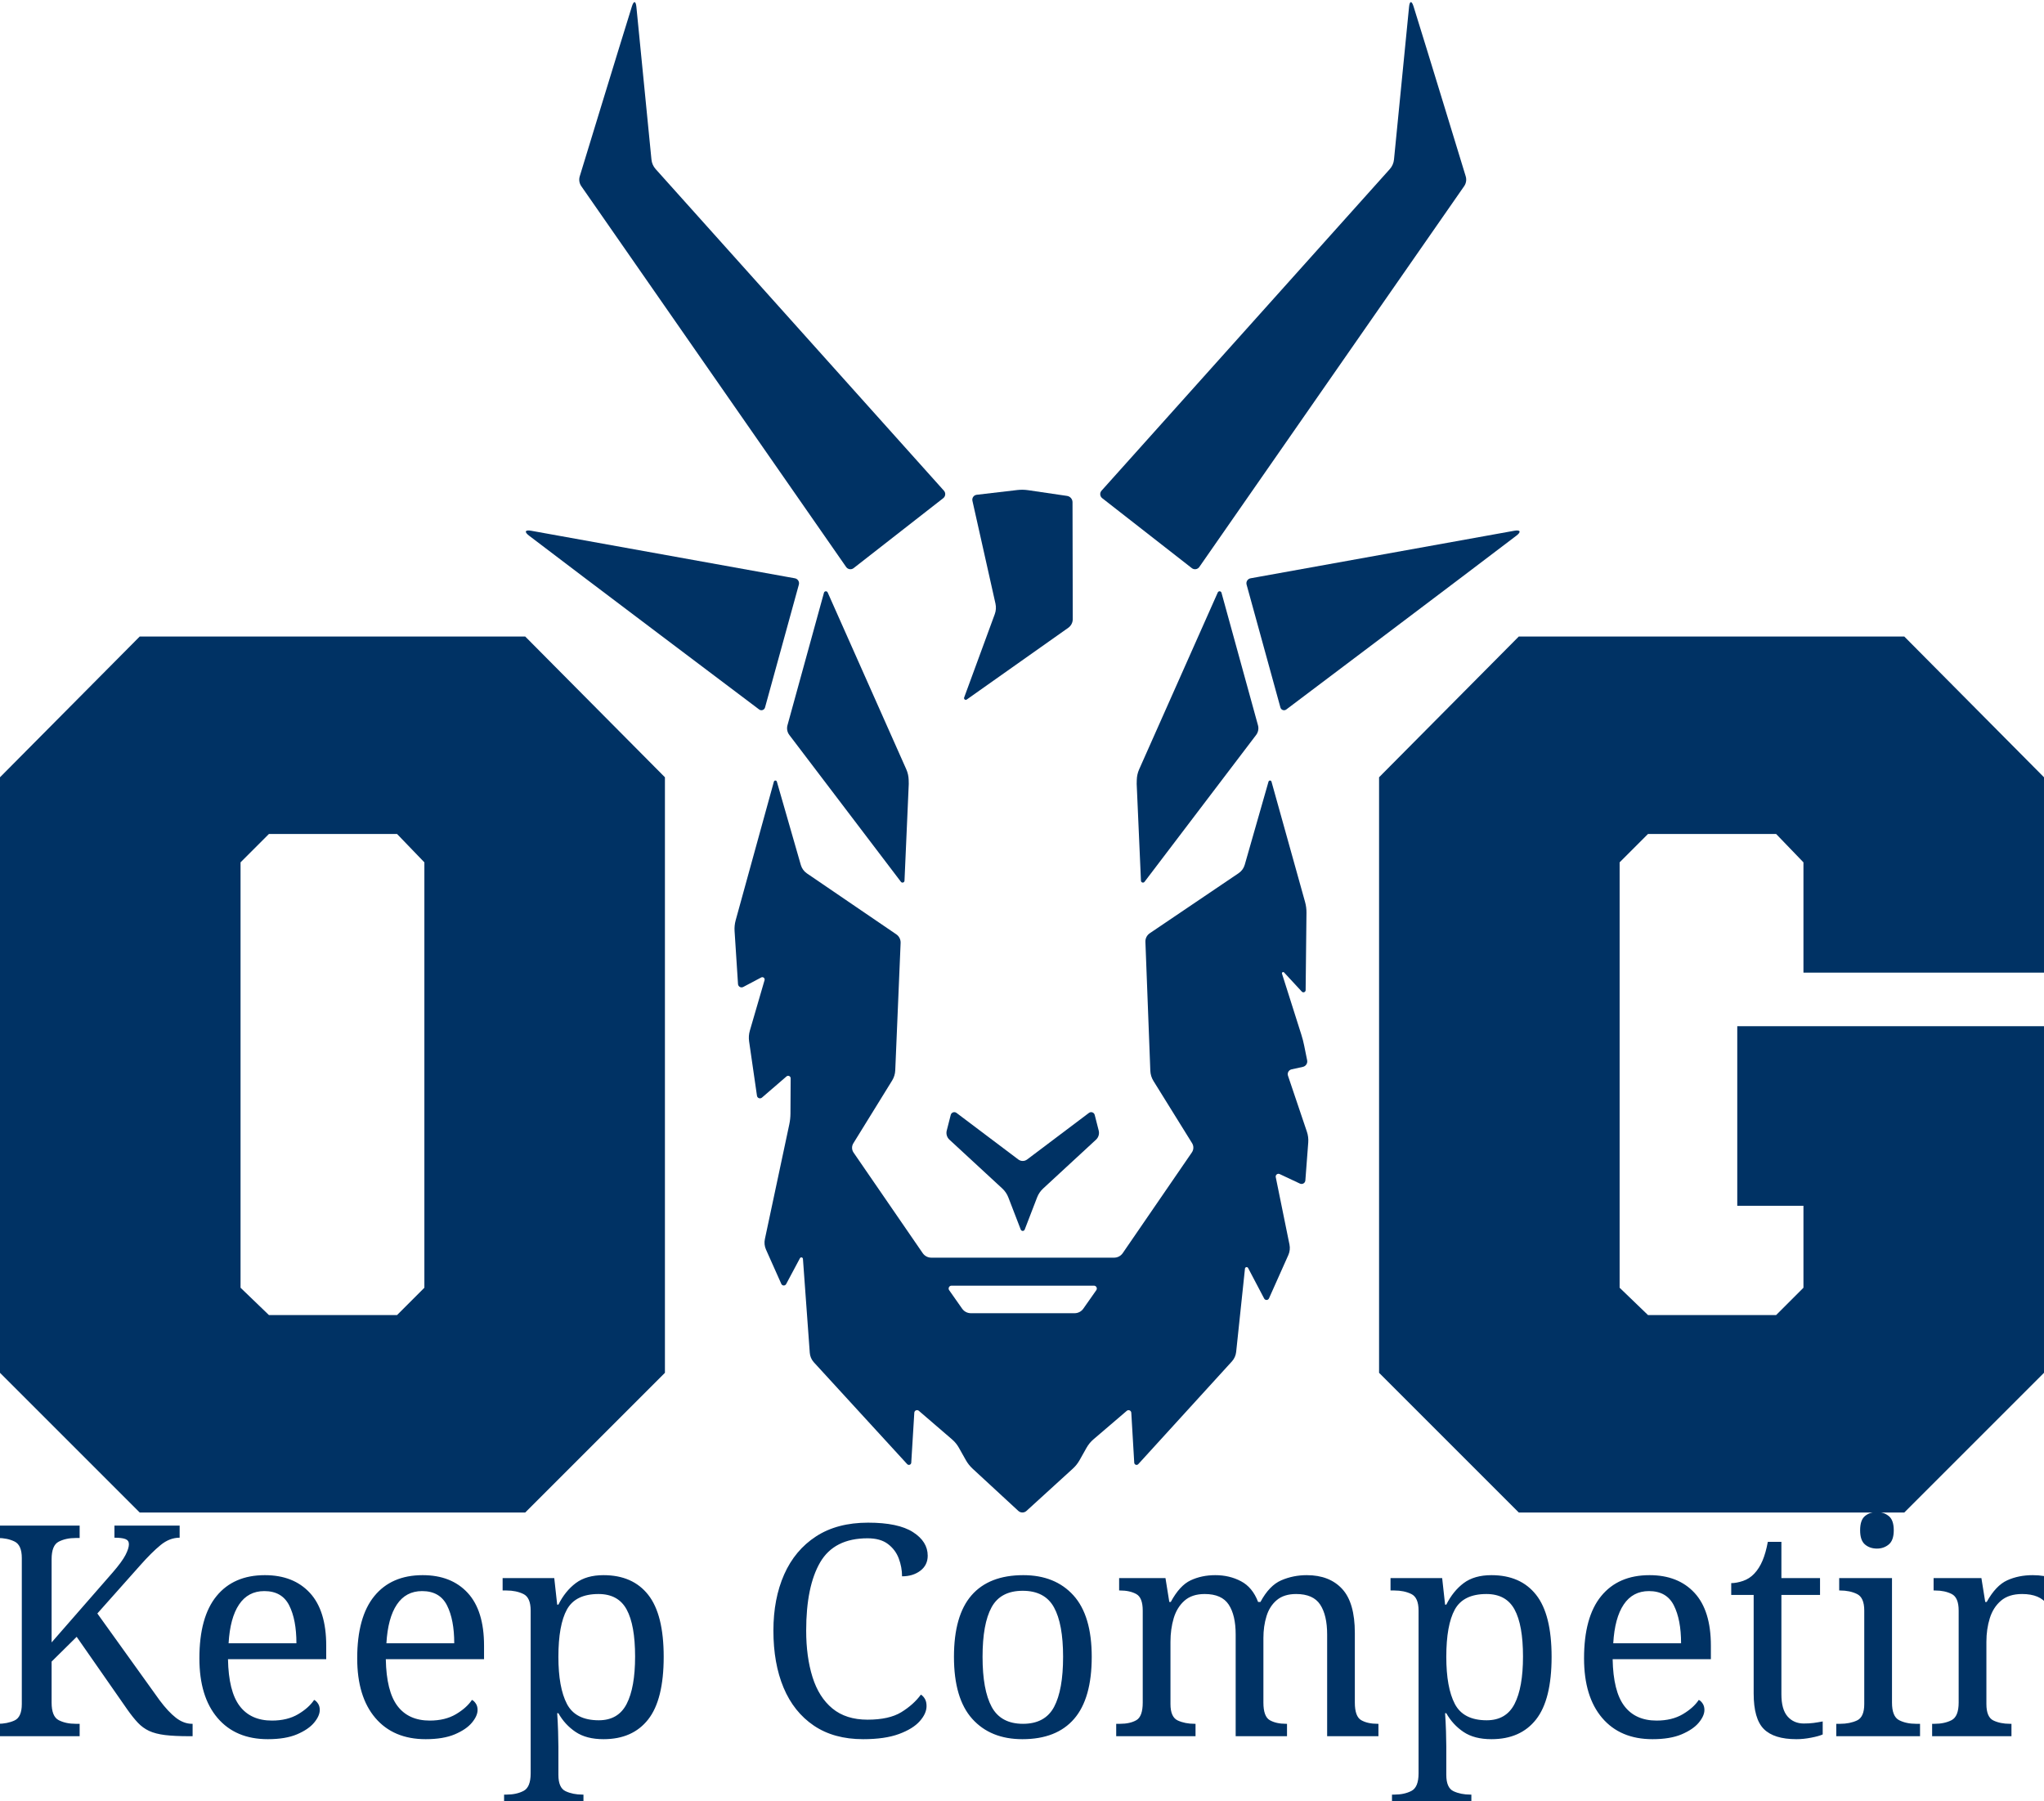
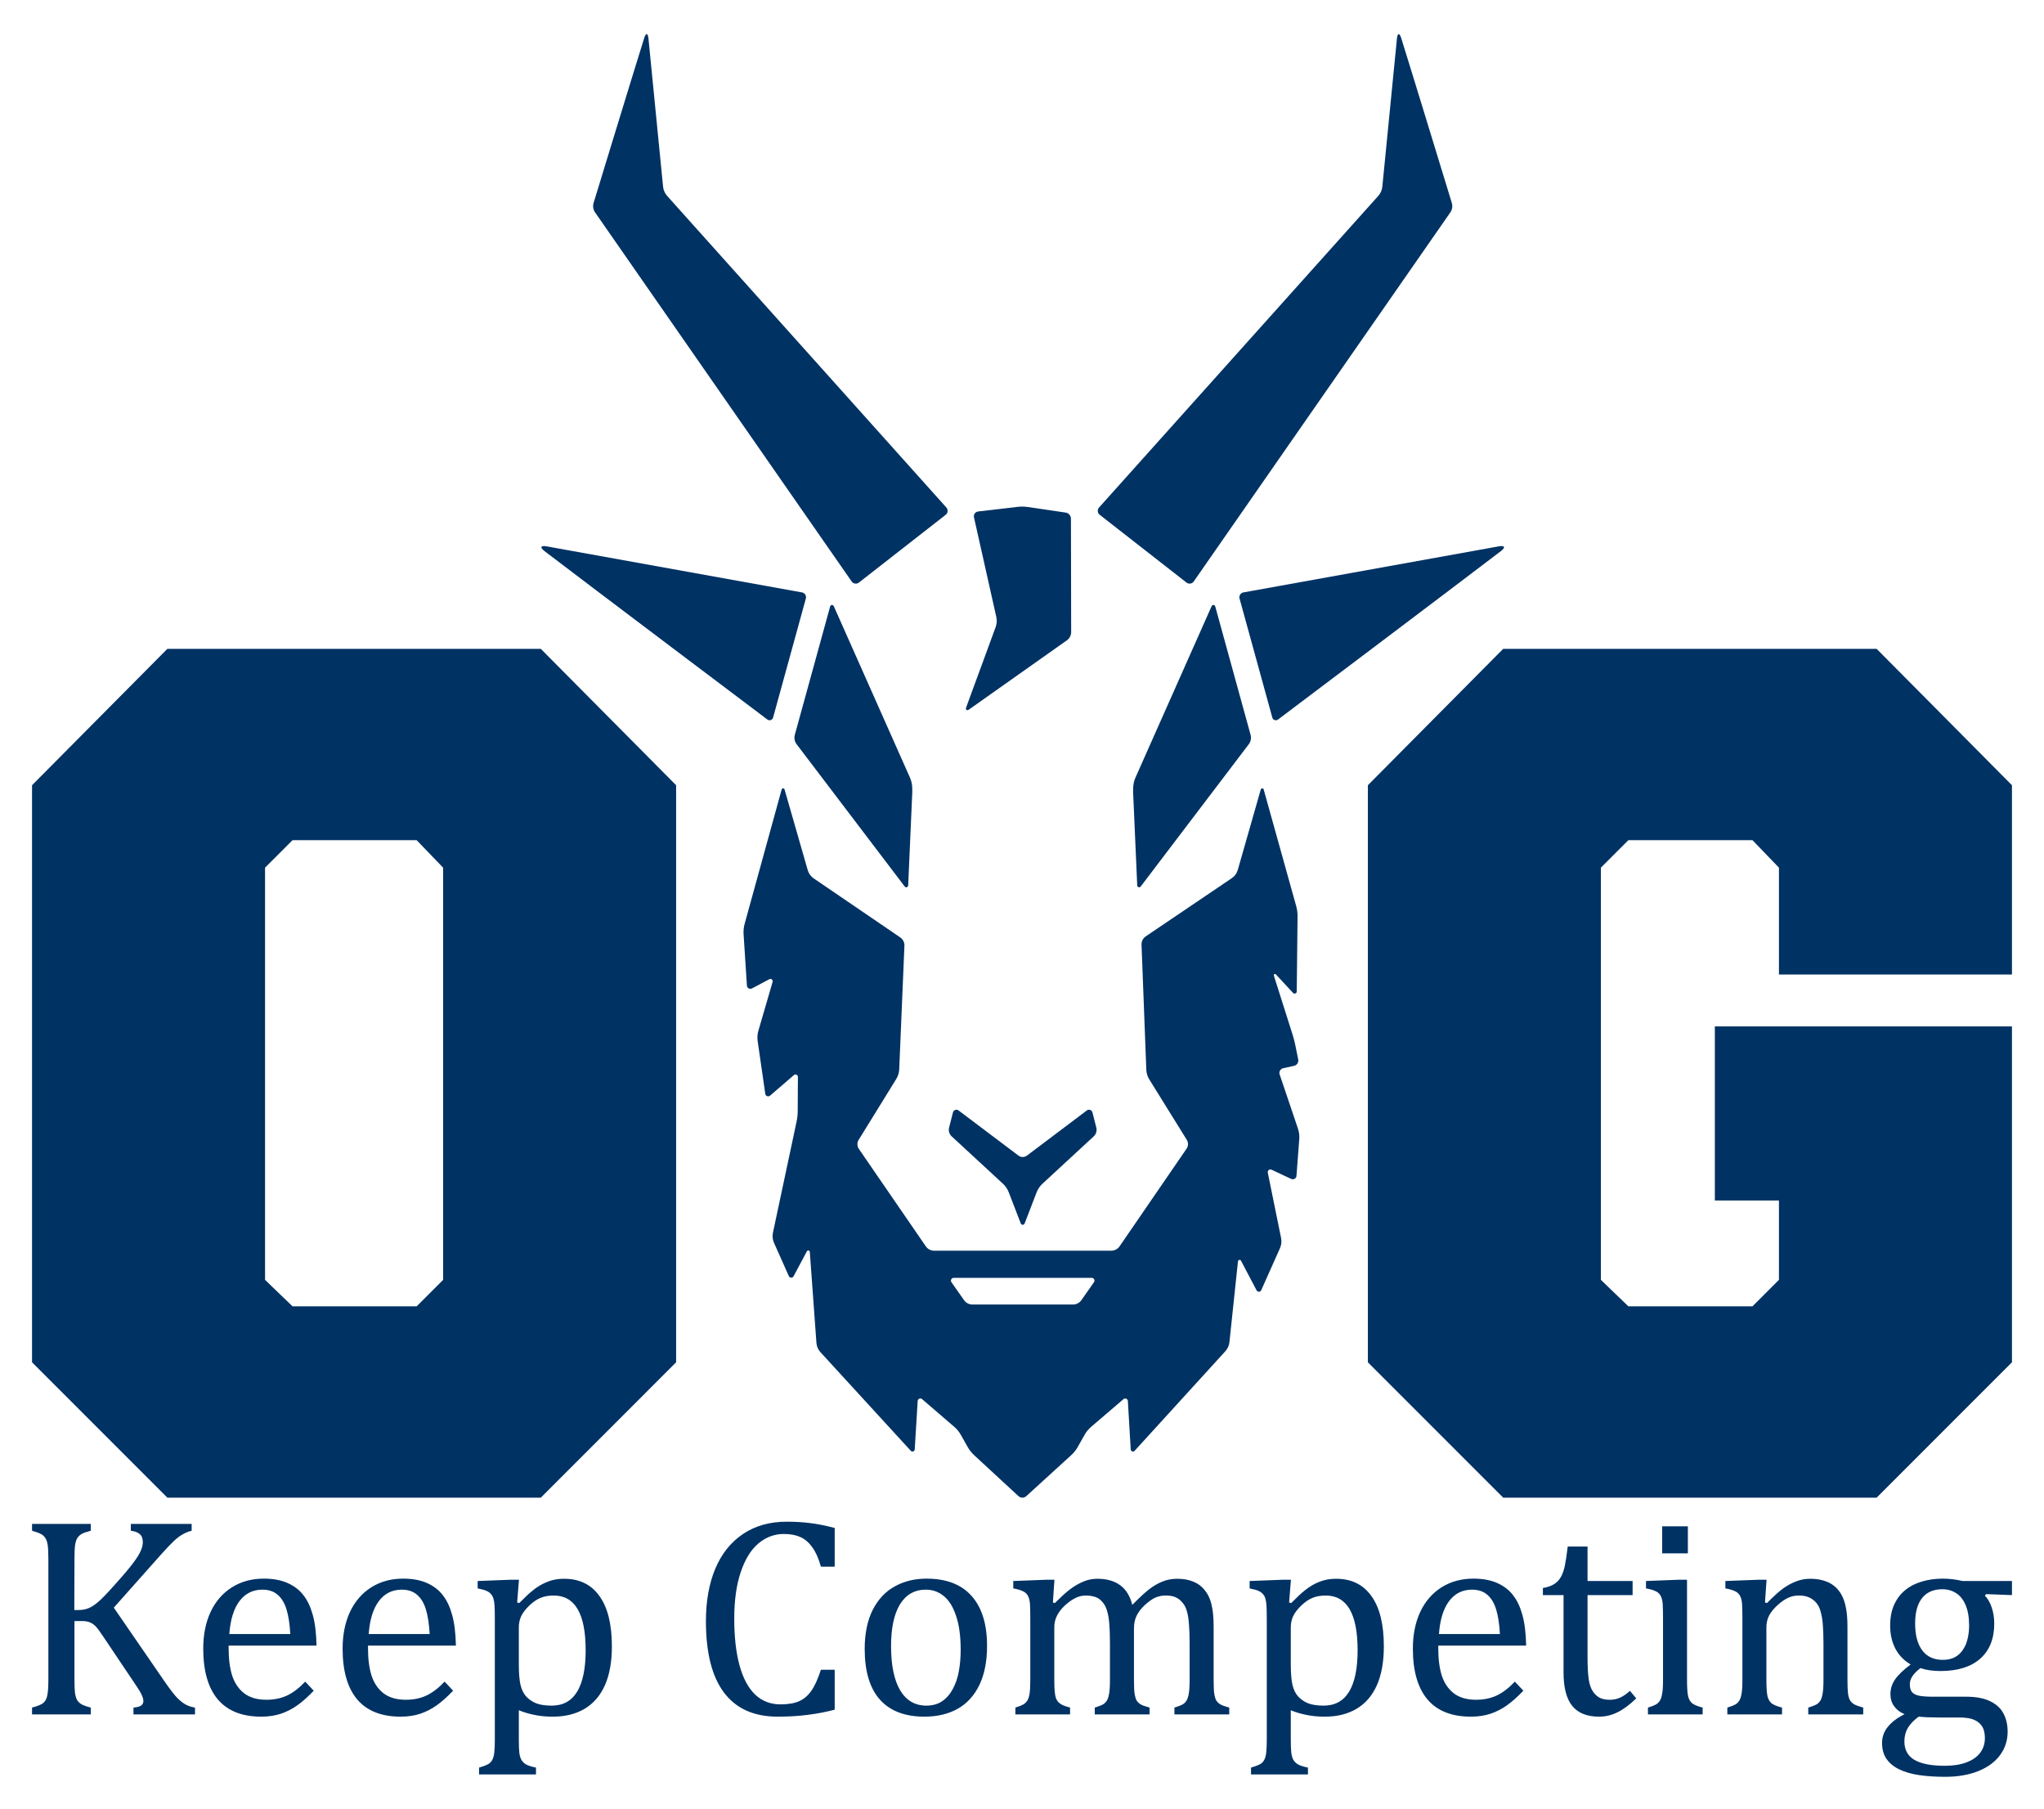
- <svg xmlns="http://www.w3.org/2000/svg" version="1.1" viewBox="0 0 741.584 653.332" width="741.584pt" height="653.332pt" id="svg11" xml:space="preserve">
+ <svg xmlns="http://www.w3.org/2000/svg" version="1.1" viewBox="-12 -12 765.584 677.332" width="765.584pt" height="677.332pt" id="svg11" xml:space="preserve">
  <defs id="defs11" />
  <g id="layer3" style="display:inline" transform="translate(170.7554,-1.673613)" />
  <g id="g64" transform="translate(170.7554,-1.673613)" style="fill:#000000;fill-opacity:1">
    <path d="m -170.755,283.703 50.688,-51.069 H 19.799 l 50.687,51.069 V 499.792 L 19.799,550.48 H -120.068 l -50.688,-50.687 z m 153.968,30.87 -9.909,-10.29 h -46.495 l -10.29,10.29 v 154.349 l 10.29,9.909 h 46.495 l 9.909,-9.909 z" id="text1" style="font-size:381.109px;font-family:Freshman;-inkscape-font-specification:'Freshman, Normal';letter-spacing:0px;word-spacing:0px;text-orientation:upright;fill:#003264;stroke-width:0.75" aria-label="O" />
    <path d="m 570.828,374.026 v 125.766 l -50.688,50.687 H 380.273 L 329.586,499.792 V 283.703 l 50.687,-51.069 h 139.867 l 50.688,51.069 v 70.886 h -87.274 v -40.016 l -9.909,-10.29 h -46.495 l -10.29,10.29 v 154.349 l 10.29,9.909 h 46.495 l 9.909,-9.909 v -29.727 h -24.01 v -65.17 z" id="text2" style="font-size:381.109px;font-family:Freshman;-inkscape-font-specification:'Freshman, Normal';letter-spacing:0px;word-spacing:0px;text-orientation:upright;fill:#003264;stroke-width:0.75" aria-label="G" />
-     <text xml:space="preserve" style="font-style:normal;font-variant:normal;font-weight:normal;font-stretch:normal;font-size:107.023px;font-family:'Mutant Academy BB';-inkscape-font-specification:'Mutant Academy BB, Normal';font-variant-ligatures:normal;font-variant-caps:normal;font-variant-numeric:normal;font-variant-east-asian:normal;text-align:start;letter-spacing:0px;word-spacing:0px;writing-mode:lr-tb;direction:ltr;text-orientation:upright;text-anchor:start;fill:#003264;fill-opacity:1;stroke-width:0.75" x="-177.079" y="631.647" id="text10-5-0">
-       <tspan id="tspan10-4-3" style="font-style:normal;font-variant:normal;font-weight:normal;font-stretch:normal;font-size:107.023px;font-family:Cambria;-inkscape-font-specification:'Cambria, Normal';font-variant-ligatures:normal;font-variant-caps:normal;font-variant-numeric:normal;font-variant-east-asian:normal;letter-spacing:0px;writing-mode:lr-tb;fill:#003264;fill-opacity:1;stroke-width:0.75" x="-177.079" y="631.647">Keep Competing</tspan>
-     </text>
+     <path style="font-size:107.023px;font-family:Cambria;-inkscape-font-specification:'Cambria, Normal';letter-spacing:0px;word-spacing:0px;text-orientation:upright;fill:#003264;stroke-width:0.75" d="m -154.921,592.558 h 1.568 q 1.986,0 3.606,-0.627 1.672,-0.627 3.71,-2.352 2.038,-1.724 6.219,-6.428 5.017,-5.592 6.846,-8.1 2.299,-2.979 3.083,-5.017 0.627,-1.515 0.627,-2.926 0,-2.09 -1.202,-3.031 -1.202,-0.993 -3.292,-1.202 v -2.561 h 22.784 v 2.561 q -1.672,0.366 -3.292,1.306 -1.62,0.888 -3.344,2.508 -1.672,1.568 -4.964,5.226 l -17.558,19.753 19.022,27.644 q 3.031,4.39 4.755,6.166 1.724,1.724 3.292,2.561 1.568,0.784 3.344,1.045 v 2.561 h -23.045 v -2.561 q 1.934,-0.157 2.822,-0.732 0.888,-0.575 0.888,-1.724 0,-0.941 -0.627,-2.247 -0.575,-1.359 -1.881,-3.24 l -12.176,-18.133 q -2.143,-3.24 -3.135,-4.285 -0.993,-1.045 -2.143,-1.515 -1.15,-0.523 -3.083,-0.523 h -2.77 v 21.896 q 0,3.501 0.209,5.121 0.261,1.62 0.784,2.561 0.575,0.941 1.62,1.568 1.097,0.627 3.501,1.254 v 2.561 h -22 v -2.561 q 3.24,-0.836 4.337,-1.829 1.097,-1.045 1.411,-2.926 0.366,-1.881 0.366,-5.748 v -45.203 q 0,-3.606 -0.261,-5.226 -0.261,-1.672 -0.888,-2.561 -0.575,-0.941 -1.568,-1.463 -0.993,-0.575 -3.397,-1.254 v -2.561 h 22 v 2.561 q -2.299,0.575 -3.344,1.15 -0.993,0.575 -1.62,1.463 -0.575,0.836 -0.888,2.561 -0.261,1.724 -0.261,5.33 z m 89.674,30.205 q -3.344,3.501 -6.166,5.487 -2.77,1.986 -6.114,3.135 -3.344,1.097 -7.368,1.097 -10.765,0 -16.252,-6.428 -5.487,-6.48 -5.487,-19.074 0,-7.786 2.77,-13.744 2.822,-5.957 7.995,-9.197 5.173,-3.24 11.915,-3.24 5.278,0 8.988,1.672 3.71,1.672 5.905,4.599 2.247,2.874 3.449,7.316 1.254,4.39 1.411,11.497 h -32.922 v 0.941 q 0,6.166 1.359,10.399 1.411,4.181 4.546,6.584 3.188,2.352 8.257,2.352 4.285,0 7.682,-1.568 3.449,-1.62 6.846,-5.226 z m -8.779,-21.216 q -0.314,-5.644 -1.411,-9.197 -1.097,-3.606 -3.292,-5.487 -2.195,-1.934 -5.748,-1.934 -5.383,0 -8.622,4.337 -3.188,4.285 -3.763,12.28 z m 60.984,21.216 q -3.344,3.501 -6.166,5.487 -2.77,1.986 -6.114,3.135 -3.344,1.097 -7.368,1.097 -10.765,0 -16.252,-6.428 -5.487,-6.48 -5.487,-19.074 0,-7.786 2.77,-13.744 2.822,-5.957 7.995,-9.197 5.173,-3.24 11.915,-3.24 5.278,0 8.988,1.672 3.71,1.672 5.905,4.599 2.247,2.874 3.449,7.316 1.254,4.39 1.411,11.497 h -32.922 v 0.941 q 0,6.166 1.359,10.399 1.411,4.181 4.546,6.584 3.188,2.352 8.257,2.352 4.285,0 7.682,-1.568 3.449,-1.62 6.846,-5.226 z m -8.779,-21.216 q -0.314,-5.644 -1.411,-9.197 -1.097,-3.606 -3.292,-5.487 -2.195,-1.934 -5.748,-1.934 -5.383,0 -8.622,4.337 -3.188,4.285 -3.763,12.28 z m 33.392,28.532 v 11.026 q 0,3.397 0.209,5.069 0.261,1.672 0.836,2.613 0.627,0.993 1.724,1.62 1.15,0.627 3.658,1.15 v 2.561 H -3.323 v -2.561 q 1.881,-0.523 3.031,-1.097 1.202,-0.523 1.829,-1.62 0.627,-1.045 0.836,-2.874 0.209,-1.829 0.209,-4.86 v -44.837 q 0,-3.763 -0.105,-5.33 -0.105,-1.62 -0.418,-2.665 -0.314,-1.045 -0.941,-1.724 -0.575,-0.679 -1.62,-1.15 -0.993,-0.47 -3.344,-0.941 v -2.77 l 12.28,-0.47 h 3.188 l -0.679,8.518 0.784,0.209 q 3.24,-3.292 5.121,-4.755 1.881,-1.515 3.867,-2.508 2.038,-0.993 3.867,-1.411 1.881,-0.418 3.972,-0.418 8.622,0 13.221,6.48 4.651,6.428 4.651,18.865 0,8.622 -2.613,14.528 -2.613,5.853 -7.63,8.831 -4.964,2.926 -11.862,2.926 -3.867,0 -7.002,-0.679 -3.135,-0.627 -5.748,-1.724 z m 0,-17.245 q 0,5.017 0.627,7.734 0.627,2.717 2.195,4.442 1.62,1.672 3.763,2.508 2.195,0.836 5.748,0.836 6.323,0 9.511,-5.226 3.188,-5.278 3.188,-15.52 0,-20.485 -11.967,-20.485 -2.926,0 -5.069,0.941 -2.09,0.888 -4.181,2.926 -2.09,2.038 -2.979,3.972 -0.836,1.881 -0.836,4.076 z M 129.881,561.831 v 14.475 h -5.173 q -1.254,-4.546 -3.188,-7.212 -1.934,-2.717 -4.494,-3.867 -2.561,-1.15 -6.166,-1.15 -5.383,0 -9.615,3.606 -4.181,3.553 -6.584,10.765 -2.404,7.159 -2.404,17.349 0,10.242 1.986,17.506 1.986,7.212 5.853,10.922 3.867,3.658 9.511,3.658 4.285,0 7.002,-1.202 2.717,-1.254 4.546,-3.919 1.881,-2.665 3.554,-7.839 h 5.173 v 14.946 q -4.912,1.306 -10.086,1.934 -5.121,0.679 -11.288,0.679 -13.273,0 -20.067,-8.988 -6.793,-8.988 -6.793,-26.808 0,-11.183 3.501,-19.596 3.553,-8.413 10.399,-13.012 6.846,-4.599 16.357,-4.599 4.755,0 8.779,0.523 4.024,0.47 9.197,1.829 z m 33.549,70.652 q -10.87,0 -16.618,-6.375 -5.696,-6.428 -5.696,-18.969 0,-8.622 2.979,-14.58 3.031,-5.957 8.257,-8.831 5.226,-2.926 11.915,-2.926 11.183,0 16.931,6.532 5.748,6.48 5.748,18.656 0,8.675 -2.874,14.632 -2.874,5.957 -8.152,8.936 -5.278,2.926 -12.489,2.926 z M 150.993,606.041 q 0,10.765 3.397,16.566 3.449,5.748 9.824,5.748 3.501,0 5.957,-1.672 2.456,-1.724 3.972,-4.599 1.568,-2.874 2.247,-6.637 0.679,-3.815 0.679,-7.943 0,-7.682 -1.724,-12.751 -1.672,-5.069 -4.599,-7.421 -2.926,-2.404 -6.689,-2.404 -6.323,0 -9.72,5.487 -3.344,5.487 -3.344,15.625 z m 60.618,-16.304 0.732,0.209 q 3.135,-3.135 5.121,-4.703 2.038,-1.62 3.919,-2.561 1.881,-0.993 3.501,-1.411 1.672,-0.418 3.397,-0.418 5.226,0 8.518,2.404 3.292,2.404 4.546,7.368 3.919,-3.972 6.323,-5.853 2.456,-1.881 4.964,-2.874 2.561,-1.045 5.487,-1.045 3.501,0 6.01,1.045 2.561,0.993 4.285,3.135 1.777,2.09 2.561,5.278 0.836,3.188 0.836,8.57 v 19.701 q 0,3.972 0.261,5.487 0.261,1.515 0.732,2.352 0.523,0.836 1.515,1.463 0.993,0.575 3.344,1.202 v 2.561 h -20.537 v -2.561 q 2.038,-0.627 2.926,-1.097 0.888,-0.47 1.463,-1.306 0.627,-0.836 0.941,-2.561 0.366,-1.777 0.366,-5.33 v -13.691 q 0,-4.442 -0.261,-7.316 -0.209,-2.926 -0.732,-4.651 -0.47,-1.724 -1.202,-2.717 -0.679,-0.993 -1.568,-1.724 -0.888,-0.732 -2.09,-1.15 -1.202,-0.418 -3.188,-0.418 -2.09,0 -3.919,0.836 -1.777,0.836 -3.919,2.822 -2.09,1.986 -3.031,4.024 -0.941,1.986 -0.941,4.703 v 19.074 q 0,3.972 0.261,5.487 0.261,1.515 0.732,2.352 0.523,0.836 1.515,1.463 0.993,0.575 3.344,1.202 v 2.561 h -20.537 v -2.561 q 2.038,-0.627 2.926,-1.097 0.888,-0.47 1.463,-1.306 0.627,-0.836 0.941,-2.561 0.366,-1.777 0.366,-5.33 v -13.691 q 0,-4.651 -0.261,-7.577 -0.261,-2.926 -0.836,-4.703 -0.523,-1.777 -1.411,-2.874 -0.836,-1.097 -1.724,-1.672 -0.888,-0.575 -2.09,-0.836 -1.202,-0.314 -2.717,-0.314 -2.143,0 -4.024,0.993 -1.881,0.941 -3.867,2.77 -1.934,1.829 -2.926,3.815 -0.993,1.986 -0.993,4.285 v 19.596 q 0,2.979 0.157,4.546 0.157,1.568 0.47,2.456 0.366,0.888 0.888,1.463 0.523,0.523 1.463,1.045 0.993,0.47 2.926,0.993 v 2.561 h -20.485 v -2.561 q 1.986,-0.627 2.822,-1.097 0.888,-0.47 1.515,-1.306 0.627,-0.836 0.941,-2.561 0.314,-1.724 0.314,-5.383 v -22.784 q 0,-3.344 -0.105,-5.383 -0.105,-2.038 -0.732,-3.24 -0.627,-1.254 -1.934,-1.829 -1.254,-0.627 -3.606,-1.045 v -2.77 l 12.228,-0.47 h 3.188 z m 89.099,40.343 v 11.026 q 0,3.397 0.209,5.069 0.261,1.672 0.836,2.613 0.627,0.993 1.724,1.62 1.15,0.627 3.658,1.15 v 2.561 h -21.321 v -2.561 q 1.881,-0.523 3.031,-1.097 1.202,-0.523 1.829,-1.62 0.627,-1.045 0.836,-2.874 0.209,-1.829 0.209,-4.86 v -44.837 q 0,-3.763 -0.105,-5.33 -0.105,-1.62 -0.418,-2.665 -0.314,-1.045 -0.941,-1.724 -0.575,-0.679 -1.62,-1.15 -0.993,-0.47 -3.344,-0.941 v -2.77 l 12.28,-0.47 h 3.188 l -0.679,8.518 0.784,0.209 q 3.24,-3.292 5.121,-4.755 1.881,-1.515 3.867,-2.508 2.038,-0.993 3.867,-1.411 1.881,-0.418 3.972,-0.418 8.622,0 13.221,6.48 4.651,6.428 4.651,18.865 0,8.622 -2.613,14.528 -2.613,5.853 -7.63,8.831 -4.964,2.926 -11.862,2.926 -3.867,0 -7.002,-0.679 -3.135,-0.627 -5.748,-1.724 z m 0,-17.245 q 0,5.017 0.627,7.734 0.627,2.717 2.195,4.442 1.62,1.672 3.763,2.508 2.195,0.836 5.748,0.836 6.323,0 9.511,-5.226 3.188,-5.278 3.188,-15.52 0,-20.485 -11.967,-20.485 -2.926,0 -5.069,0.941 -2.09,0.888 -4.181,2.926 -2.09,2.038 -2.979,3.972 -0.836,1.881 -0.836,4.076 z m 87.113,9.929 q -3.344,3.501 -6.166,5.487 -2.77,1.986 -6.114,3.135 -3.344,1.097 -7.368,1.097 -10.765,0 -16.252,-6.428 -5.487,-6.48 -5.487,-19.074 0,-7.786 2.77,-13.744 2.822,-5.957 7.995,-9.197 5.173,-3.24 11.915,-3.24 5.278,0 8.988,1.672 3.71,1.672 5.905,4.599 2.247,2.874 3.449,7.316 1.254,4.39 1.411,11.497 h -32.922 v 0.941 q 0,6.166 1.359,10.399 1.411,4.181 4.546,6.584 3.188,2.352 8.257,2.352 4.285,0 7.682,-1.568 3.449,-1.62 6.846,-5.226 z m -8.779,-21.216 q -0.314,-5.644 -1.411,-9.197 -1.097,-3.606 -3.292,-5.487 -2.195,-1.934 -5.748,-1.934 -5.383,0 -8.622,4.337 -3.188,4.285 -3.763,12.28 z m 16.095,-17.245 q 2.613,-0.418 4.233,-1.463 1.62,-1.045 2.508,-2.665 0.941,-1.672 1.463,-4.128 0.523,-2.508 1.097,-7.264 h 7.421 v 12.908 h 16.879 v 5.278 h -16.879 v 23.255 q 0,5.069 0.418,8.1 0.418,2.979 1.568,4.703 1.15,1.672 2.613,2.404 1.463,0.732 3.763,0.732 2.09,0 3.919,-0.836 1.829,-0.888 3.606,-2.508 l 2.352,2.822 q -3.71,3.606 -7.055,5.226 -3.292,1.62 -6.846,1.62 -6.741,0 -10.033,-3.972 -3.292,-4.024 -3.292,-12.542 v -29.003 h -7.734 z m 54.295,-23.098 v 10.138 h -9.615 V 561.204 Z m -14.946,67.882 q 2.038,-0.627 2.874,-1.097 0.888,-0.47 1.463,-1.306 0.627,-0.836 0.941,-2.561 0.366,-1.724 0.366,-5.383 v -22.784 q 0,-3.344 -0.105,-5.383 -0.105,-2.038 -0.732,-3.24 -0.627,-1.254 -1.934,-1.829 -1.254,-0.627 -3.606,-1.045 v -2.77 l 12.176,-0.47 h 3.188 v 37.364 q 0,4.494 0.418,6.271 0.418,1.724 1.568,2.665 1.202,0.888 3.867,1.568 v 2.561 h -20.485 z m 80.633,2.561 h -20.589 v -2.561 q 2.038,-0.627 2.926,-1.097 0.888,-0.47 1.463,-1.306 0.627,-0.836 0.941,-2.561 0.366,-1.777 0.366,-5.33 v -13.691 q 0,-3.658 -0.209,-6.637 -0.209,-2.979 -0.732,-4.86 -0.47,-1.934 -1.202,-2.979 -0.679,-1.097 -1.672,-1.829 -0.941,-0.784 -2.195,-1.202 -1.254,-0.47 -3.292,-0.47 -2.038,0 -3.867,0.836 -1.829,0.784 -4.024,2.77 -2.195,1.986 -3.188,3.919 -0.993,1.934 -0.993,4.442 v 19.492 q 0,4.494 0.418,6.271 0.418,1.724 1.568,2.665 1.202,0.888 3.867,1.568 v 2.561 h -20.485 v -2.561 q 2.038,-0.627 2.874,-1.097 0.888,-0.47 1.463,-1.306 0.627,-0.836 0.941,-2.561 0.366,-1.724 0.366,-5.383 v -22.784 q 0,-3.344 -0.105,-5.383 -0.105,-2.038 -0.732,-3.24 -0.627,-1.254 -1.934,-1.829 -1.254,-0.627 -3.606,-1.045 v -2.77 l 12.228,-0.47 h 3.188 l -0.575,8.518 0.732,0.209 q 3.867,-3.919 6.219,-5.592 2.404,-1.672 4.808,-2.561 2.456,-0.941 5.173,-0.941 2.822,0 5.017,0.679 2.247,0.627 3.919,1.986 1.724,1.359 2.822,3.397 1.097,1.986 1.62,4.808 0.575,2.822 0.575,7.159 v 19.701 q 0,3.606 0.209,5.226 0.209,1.62 0.732,2.508 0.523,0.888 1.515,1.515 0.993,0.575 3.449,1.254 z m 55.706,-44.68 -9.668,-0.366 -0.47,0.575 q 1.62,1.62 2.561,4.442 0.941,2.77 0.941,6.01 0,8.518 -5.278,13.169 -5.226,4.599 -14.893,4.599 -4.337,0 -7.473,-1.097 -3.972,3.031 -3.972,5.957 0,1.934 0.732,2.926 0.784,0.993 2.508,1.411 1.777,0.418 5.33,0.418 h 12.542 q 5.539,0 9.041,1.724 3.501,1.724 4.964,4.651 1.515,2.874 1.515,6.741 0,4.912 -2.822,8.727 -2.822,3.867 -8.152,6.01 -5.33,2.143 -12.437,2.143 -5.278,0 -9.668,-0.627 -4.337,-0.627 -7.473,-2.143 -3.083,-1.463 -4.808,-3.919 -1.672,-2.404 -1.672,-6.062 0,-3.292 2.195,-6.01 2.195,-2.665 6.219,-4.703 -2.456,-0.993 -3.867,-2.926 -1.411,-1.934 -1.411,-4.546 0,-2.979 1.672,-5.435 1.672,-2.508 5.905,-5.696 -3.763,-2.195 -5.748,-5.957 -1.934,-3.763 -1.934,-8.57 0,-4.494 1.463,-7.786 1.515,-3.344 4.128,-5.487 2.665,-2.195 6.271,-3.24 3.606,-1.097 7.786,-1.097 3.763,0 7.473,0.888 h 18.499 z m -36.267,10.608 q 0,6.532 2.665,10.086 2.665,3.554 7.682,3.554 2.665,0 4.546,-0.993 1.881,-1.045 3.031,-2.822 1.202,-1.777 1.724,-4.076 0.575,-2.352 0.575,-4.912 0,-4.599 -1.306,-7.682 -1.306,-3.083 -3.554,-4.494 -2.247,-1.463 -5.173,-1.463 -4.964,0 -7.577,3.292 -2.613,3.292 -2.613,9.511 z m 1.306,34.908 q -2.665,1.986 -4.024,4.181 -1.306,2.247 -1.306,5.069 0,4.703 3.71,6.898 3.763,2.247 11.444,2.247 4.703,0 8.048,-1.254 3.397,-1.254 5.173,-3.606 1.777,-2.352 1.777,-5.487 0,-1.463 -0.366,-2.874 -0.366,-1.359 -1.411,-2.456 -0.993,-1.097 -2.874,-1.777 -1.881,-0.627 -4.912,-0.627 h -7.786 q -4.233,0 -7.473,-0.314 z" id="text10-5-0" aria-label="Keep Competing" />
    <g id="g2" style="display:inline;fill:#003264;fill-opacity:1" transform="translate(0.299625,0.7780186)">
      <path d="m 128.524,215.439 c -0.301,0.023 -0.555,0.232 -0.636,0.523 L 114.646,264.062 c -0.334,1.215 -0.083,2.517 0.68,3.52 l 40.482,53.276 c 0.409,0.539 1.268,0.27 1.298,-0.406 l 1.547,-35.125 -0.035,-1.456 c -0.032,-1.32 -0.325,-2.621 -0.861,-3.828 L 129.232,215.862 c -0.123,-0.277 -0.406,-0.446 -0.708,-0.423 z m 142.952,0 c 0.301,0.023 0.555,0.232 0.636,0.523 l 13.242,48.1 c 0.334,1.215 0.083,2.517 -0.68,3.52 l -40.482,53.276 c -0.409,0.539 -1.268,0.27 -1.298,-0.406 l -1.547,-35.125 0.035,-1.456 c 0.032,-1.32 0.325,-2.621 0.861,-3.828 l 28.525,-64.181 c 0.123,-0.277 0.406,-0.446 0.708,-0.423 z" style="opacity:1;fill:#003264;fill-opacity:1;stroke-width:0.75" id="path42-2" />
      <path d="m 106.506,257.6 12.271,-44.58 c 0.285,-1.037 -0.378,-2.096 -1.436,-2.292 L 21.63,193.471 c -2.174,-0.392 -2.539,0.408 -0.787,1.749 15.57,11.918 83.533,63.108 83.533,63.108 0.768,0.576 1.876,0.198 2.131,-0.728 z m 186.987,0 -12.271,-44.58 c -0.285,-1.037 0.378,-2.096 1.436,-2.292 l 95.712,-17.257 c 2.174,-0.392 2.539,0.408 0.787,1.749 -15.57,11.918 -83.533,63.108 -83.533,63.108 -0.768,0.576 -1.876,0.198 -2.131,-0.728 z" style="opacity:1;fill:#003264;fill-opacity:1;stroke:none;stroke-width:0.75;stroke-opacity:1" id="path17-7" />
      <path style="opacity:1;fill:#003264;fill-opacity:1;stroke:none;stroke-width:0.75;stroke-opacity:1" d="m 138.652,207.037 32.512,-25.381 c 0.853,-0.666 0.964,-1.914 0.242,-2.72 L 66.816,62.243 C 65.949,61.276 65.417,60.055 65.297,58.762 L 59.833,3.378 C 59.616,1.18 58.873,1.094 58.214,3.2 53.842,17.178 39.277,64.888 39.277,64.888 c -0.365,1.209 -0.157,2.519 0.564,3.557 l 96.093,138.182 c 0.62,0.892 1.862,1.08 2.718,0.411 z m 122.696,0 -32.512,-25.381 c -0.853,-0.666 -0.964,-1.914 -0.242,-2.72 L 333.184,62.243 c 0.867,-0.967 1.399,-2.188 1.519,-3.481 L 340.167,3.378 c 0.217,-2.198 0.96,-2.284 1.619,-0.179 4.372,13.978 18.937,61.688 18.937,61.688 0.365,1.209 0.157,2.519 -0.564,3.557 l -96.093,138.182 c -0.62,0.892 -1.862,1.08 -2.718,0.411 z" id="path29-6" />
      <path style="display:inline;opacity:1;fill:#003264;fill-opacity:1;stroke:none;stroke-width:0.75;stroke-opacity:1" d="m 178.748,253.99 11.11,-30.253 a 6.796,6.796 93.766 0 0 0.252,-3.829 l -8.36,-37.3 a 1.802,1.802 125.346 0 1 1.549,-2.184 l 14.706,-1.722 a 15.155,15.155 0.841 0 1 3.965,0.058 l 14.114,2.074 a 2.32,2.32 49.122 0 1 1.983,2.291 l 0.086,42.406 a 3.853,3.853 117.318 0 1 -1.629,3.154 l -36.831,26.028 a 0.623,0.623 37.458 0 1 -0.944,-0.723 z" id="path49-1" />
      <path style="display:inline;opacity:1;fill:#003264;fill-opacity:1;stroke:none;stroke-width:0.25;stroke-dasharray:none;stroke-opacity:1" d="m 172.432,411.124 1.449,-5.686 a 1.331,1.331 160.652 0 1 2.091,-0.734 l 22.43,16.905 a 2.654,2.654 5.2660269e-4 0 0 3.194,3e-5 l 22.431,-16.905 a 1.331,1.331 19.348 0 1 2.091,0.734 l 1.449,5.686 a 3.357,3.357 106.485 0 1 -0.975,3.295 l -19.187,17.723 a 8.598,8.598 124.175 0 0 -2.188,3.223 l -4.499,11.672 a 0.771,0.771 0.002 0 1 -1.439,-4e-5 l -4.499,-11.672 a 8.597,8.597 55.826 0 0 -2.188,-3.223 l -19.187,-17.723 a 3.357,3.357 73.515 0 1 -0.975,-3.295 z" id="path53-4" />
      <path id="path13" style="display:inline;fill:#003264;fill-opacity:1;stroke-width:0.75" d="m 289.679,284.107 a 0.565,0.565 0 0 0 -0.507,0.409 l -8.624,30.161 a 5.497,5.497 0 0 1 -2.206,3.042 l -32.251,21.804 a 3.599,3.599 0 0 0 -1.581,3.119 l 1.784,46.768 a 7.558,7.558 0 0 0 1.131,3.697 l 14.021,22.586 a 3.062,3.062 0 0 1 -0.078,3.349 l -25.081,36.542 a 3.798,3.798 0 0 1 -3.132,1.649 h -66.315 a 3.802,3.802 0 0 1 -3.133,-1.648 l -25.083,-36.489 a 3.067,3.067 0 0 1 -0.082,-3.349 l 14.074,-22.783 a 7.653,7.653 0 0 0 1.135,-3.7 l 1.948,-46.228 a 3.598,3.598 0 0 0 -1.567,-3.125 l -32.432,-22.11 a 5.544,5.544 0 0 1 -2.206,-3.048 l -8.694,-30.239 a 0.563,0.563 0 0 0 -1.084,0.006 l -13.857,50.282 a 11.879,11.879 0 0 0 -0.403,3.924 l 1.247,19.228 a 1.294,1.294 0 0 0 1.896,1.061 l 6.527,-3.456 a 0.846,0.846 0 0 1 1.207,0.984 l -5.332,18.308 a 9.223,9.223 0 0 0 -0.272,3.899 l 2.854,19.736 a 1.096,1.096 0 0 0 1.802,0.674 l 8.915,-7.692 a 0.909,0.909 0 0 1 1.503,0.694 l -0.072,12.776 a 19.536,19.536 0 0 1 -0.428,3.957 l -8.852,41.604 a 6.145,6.145 0 0 0 0.398,3.782 l 5.565,12.47 a 0.978,0.978 0 0 0 1.756,0.061 l 5.005,-9.379 a 0.578,0.578 0 0 1 1.085,0.231 l 2.479,34.08 a 5.752,5.752 0 0 0 1.496,3.47 l 33.848,36.936 a 0.849,0.849 0 0 0 1.474,-0.521 l 1.109,-18.142 a 0.992,0.992 0 0 1 1.638,-0.691 l 12.048,10.37 a 11.373,11.373 0 0 1 2.495,3.048 l 2.517,4.477 a 12.676,12.676 0 0 0 2.448,3.101 l 16.591,15.328 a 2.179,2.179 0 0 0 2.947,0.01 l 16.827,-15.347 a 12.422,12.422 0 0 0 2.458,-3.092 l 2.522,-4.487 a 11.283,11.283 0 0 1 2.499,-3.044 l 12.095,-10.351 a 0.993,0.993 0 0 1 1.638,0.696 l 1.069,18.129 a 0.843,0.843 0 0 0 1.465,0.519 l 33.958,-37.26 a 6.098,6.098 0 0 0 1.557,-3.467 l 3.193,-30.22 a 0.607,0.607 0 0 1 1.141,-0.218 l 5.827,11.08 a 0.971,0.971 0 0 0 1.746,-0.057 l 7.02,-15.727 a 6.238,6.238 0 0 0 0.417,-3.787 l -4.983,-24.491 a 1.005,1.005 0 0 1 1.412,-1.109 l 7.37,3.46 a 1.38,1.38 0 0 0 1.961,-1.144 l 1.047,-13.783 a 9.83,9.83 0 0 0 -0.488,-3.889 l -6.861,-20.32 a 1.791,1.791 0 0 1 1.314,-2.322 l 4.083,-0.895 a 2.031,2.031 0 0 0 1.556,-2.388 l -1.099,-5.416 a 37.345,37.345 0 0 0 -1.002,-3.866 l -7.027,-22.151 a 0.447,0.447 0 0 1 0.754,-0.439 l 6.442,6.955 a 0.796,0.796 0 0 0 1.381,-0.533 l 0.305,-28.081 a 14.044,14.044 0 0 0 -0.516,-3.927 l -12.174,-43.641 a 0.565,0.565 0 0 0 -0.58,-0.413 z M 174.16,467.394 h 51.68 c 0.842,-4.7e-4 1.336,0.949 0.851,1.638 l -4.714,6.715 c -0.72,1.027 -1.895,1.638 -3.149,1.638 h -37.655 c -1.253,-5.1e-4 -2.428,-0.612 -3.148,-1.638 l -4.715,-6.715 c -0.485,-0.689 0.009,-1.638 0.851,-1.638 z" />
    </g>
  </g>
</svg>
